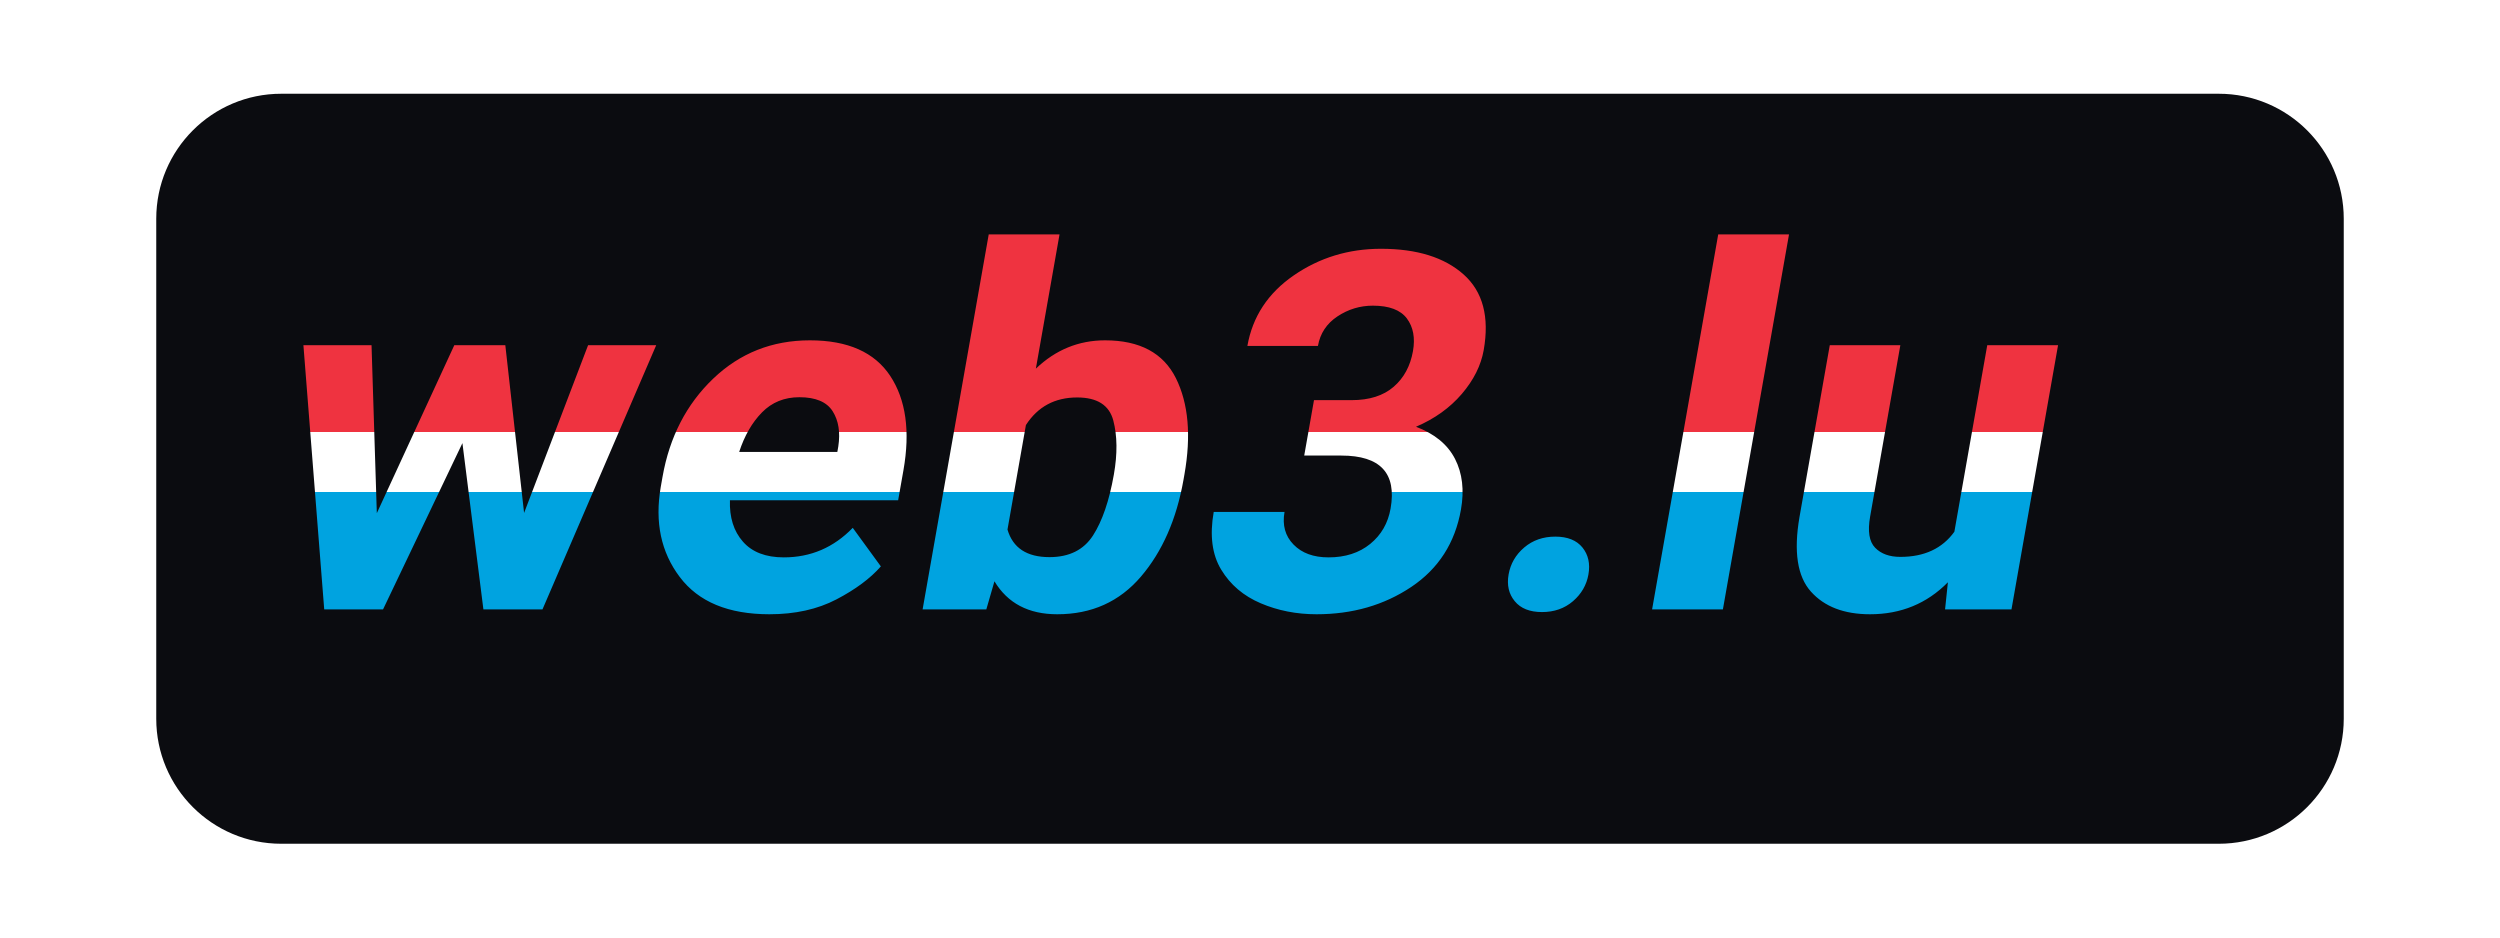
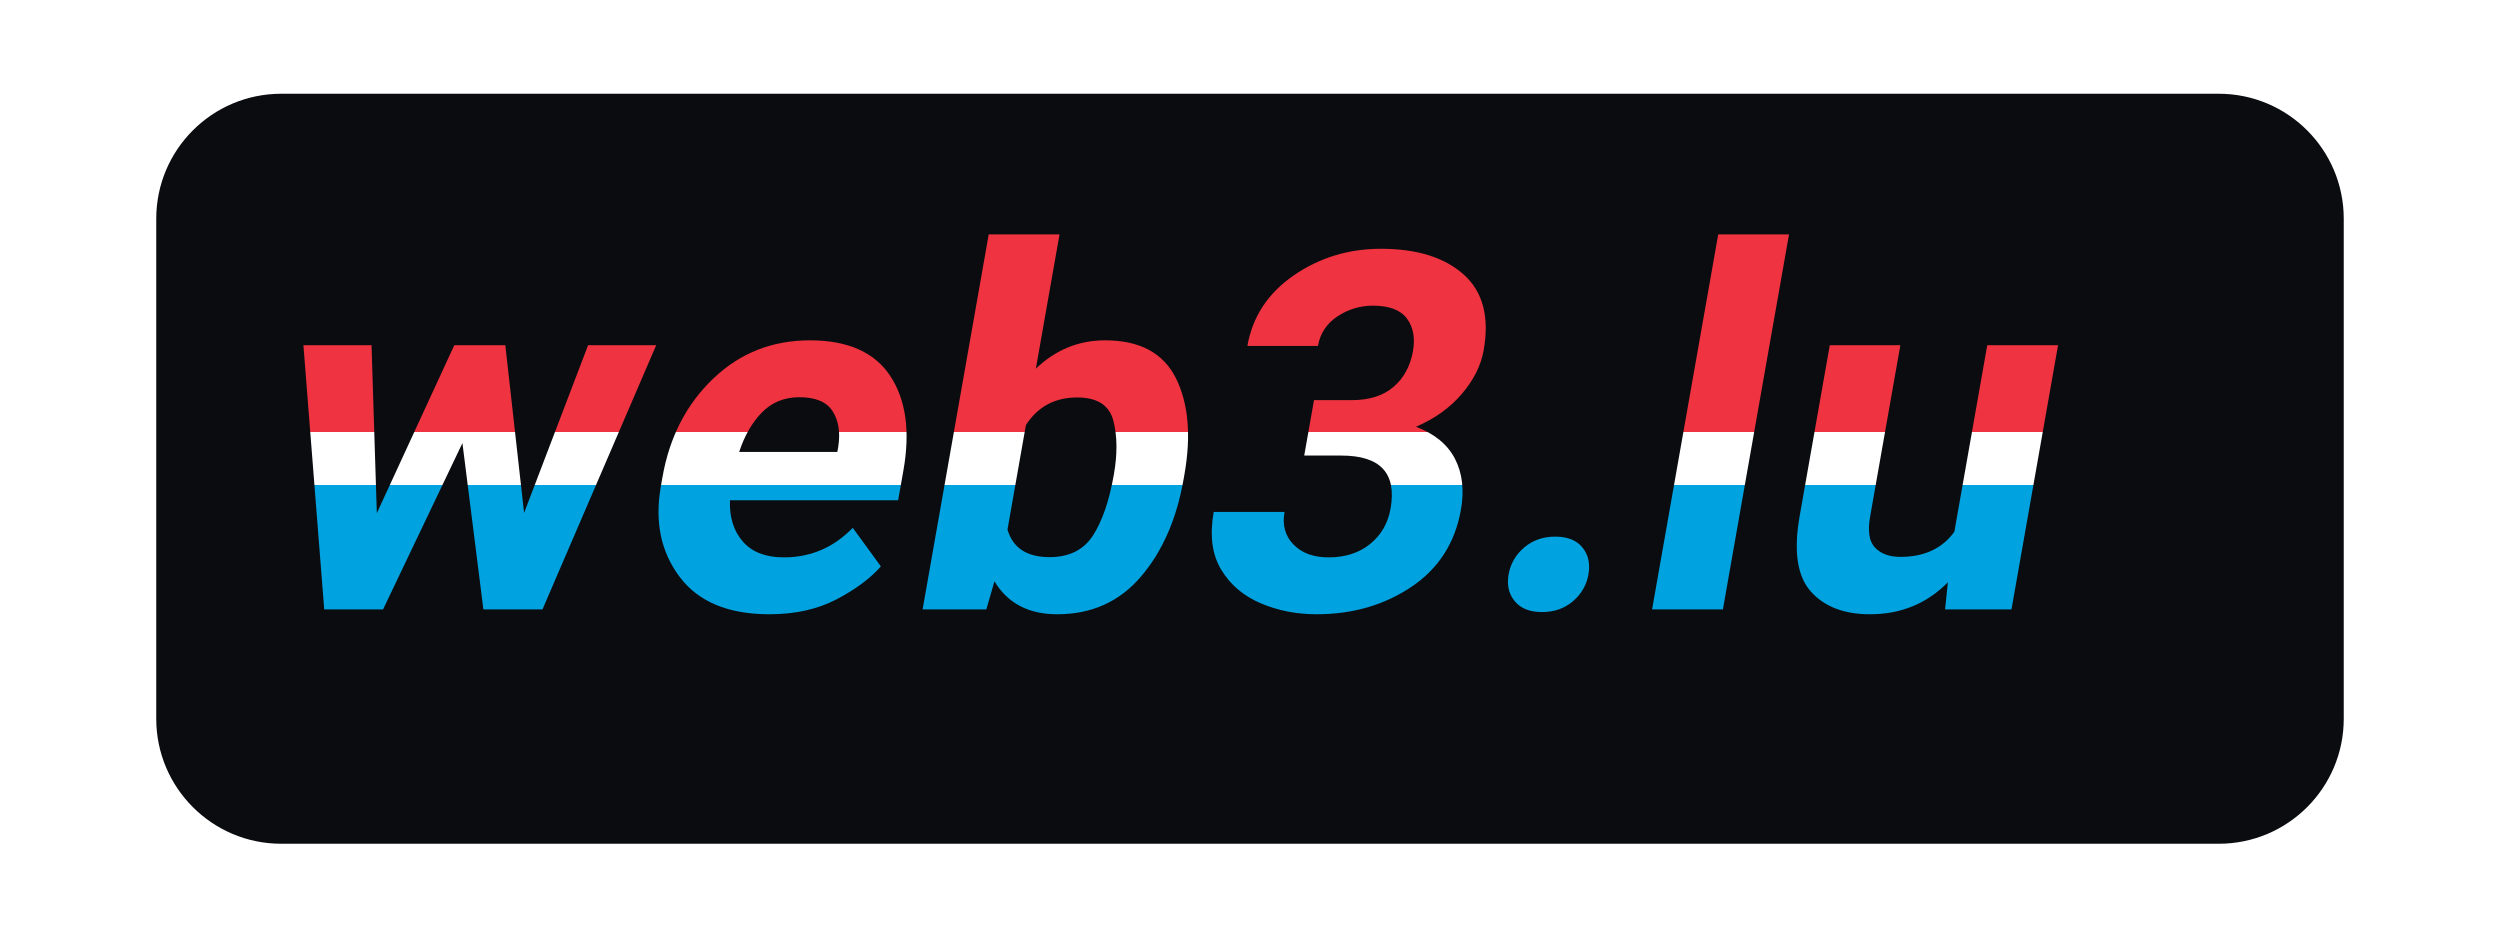
<svg xmlns="http://www.w3.org/2000/svg" width="320" height="120" viewBox="0 0 320 120" role="img" aria-labelledby="title desc">
  <defs>
    <linearGradient id="lux-flag" x1="0" y1="0" x2="0" y2="1">
      <stop offset="0%" stop-color="#EF3340" />
      <stop offset="52%" stop-color="#EF3340" />
      <stop offset="52%" stop-color="#FFFFFF" />
-       <stop offset="68%" stop-color="#FFFFFF" />
-       <stop offset="68%" stop-color="#00A3E0" />
+       <stop offset="66%" stop-color="#FFFFFF" />
+       <stop offset="66%" stop-color="#00A3E0" />
      <stop offset="100%" stop-color="#00A3E0" />
    </linearGradient>
    <style>
      .card { fill:#0B0C10; }
      .label{
        font-family:"Outfit",system-ui,-apple-system,"Segoe UI",Roboto,"Helvetica Neue",Arial,sans-serif;
        font-weight:700;
        letter-spacing:.5px;
        transform:skewX(-10deg);
        transform-origin:left center;
      }
    </style>
  </defs>
  <rect x="20" y="12" width="280" height="96" rx="16" class="card" />
  <g transform="translate(32,78)">
    <text x="0" y="0" class="label" font-size="64" fill="url(#lux-flag)">web3.lu</text>
  </g>
</svg>
